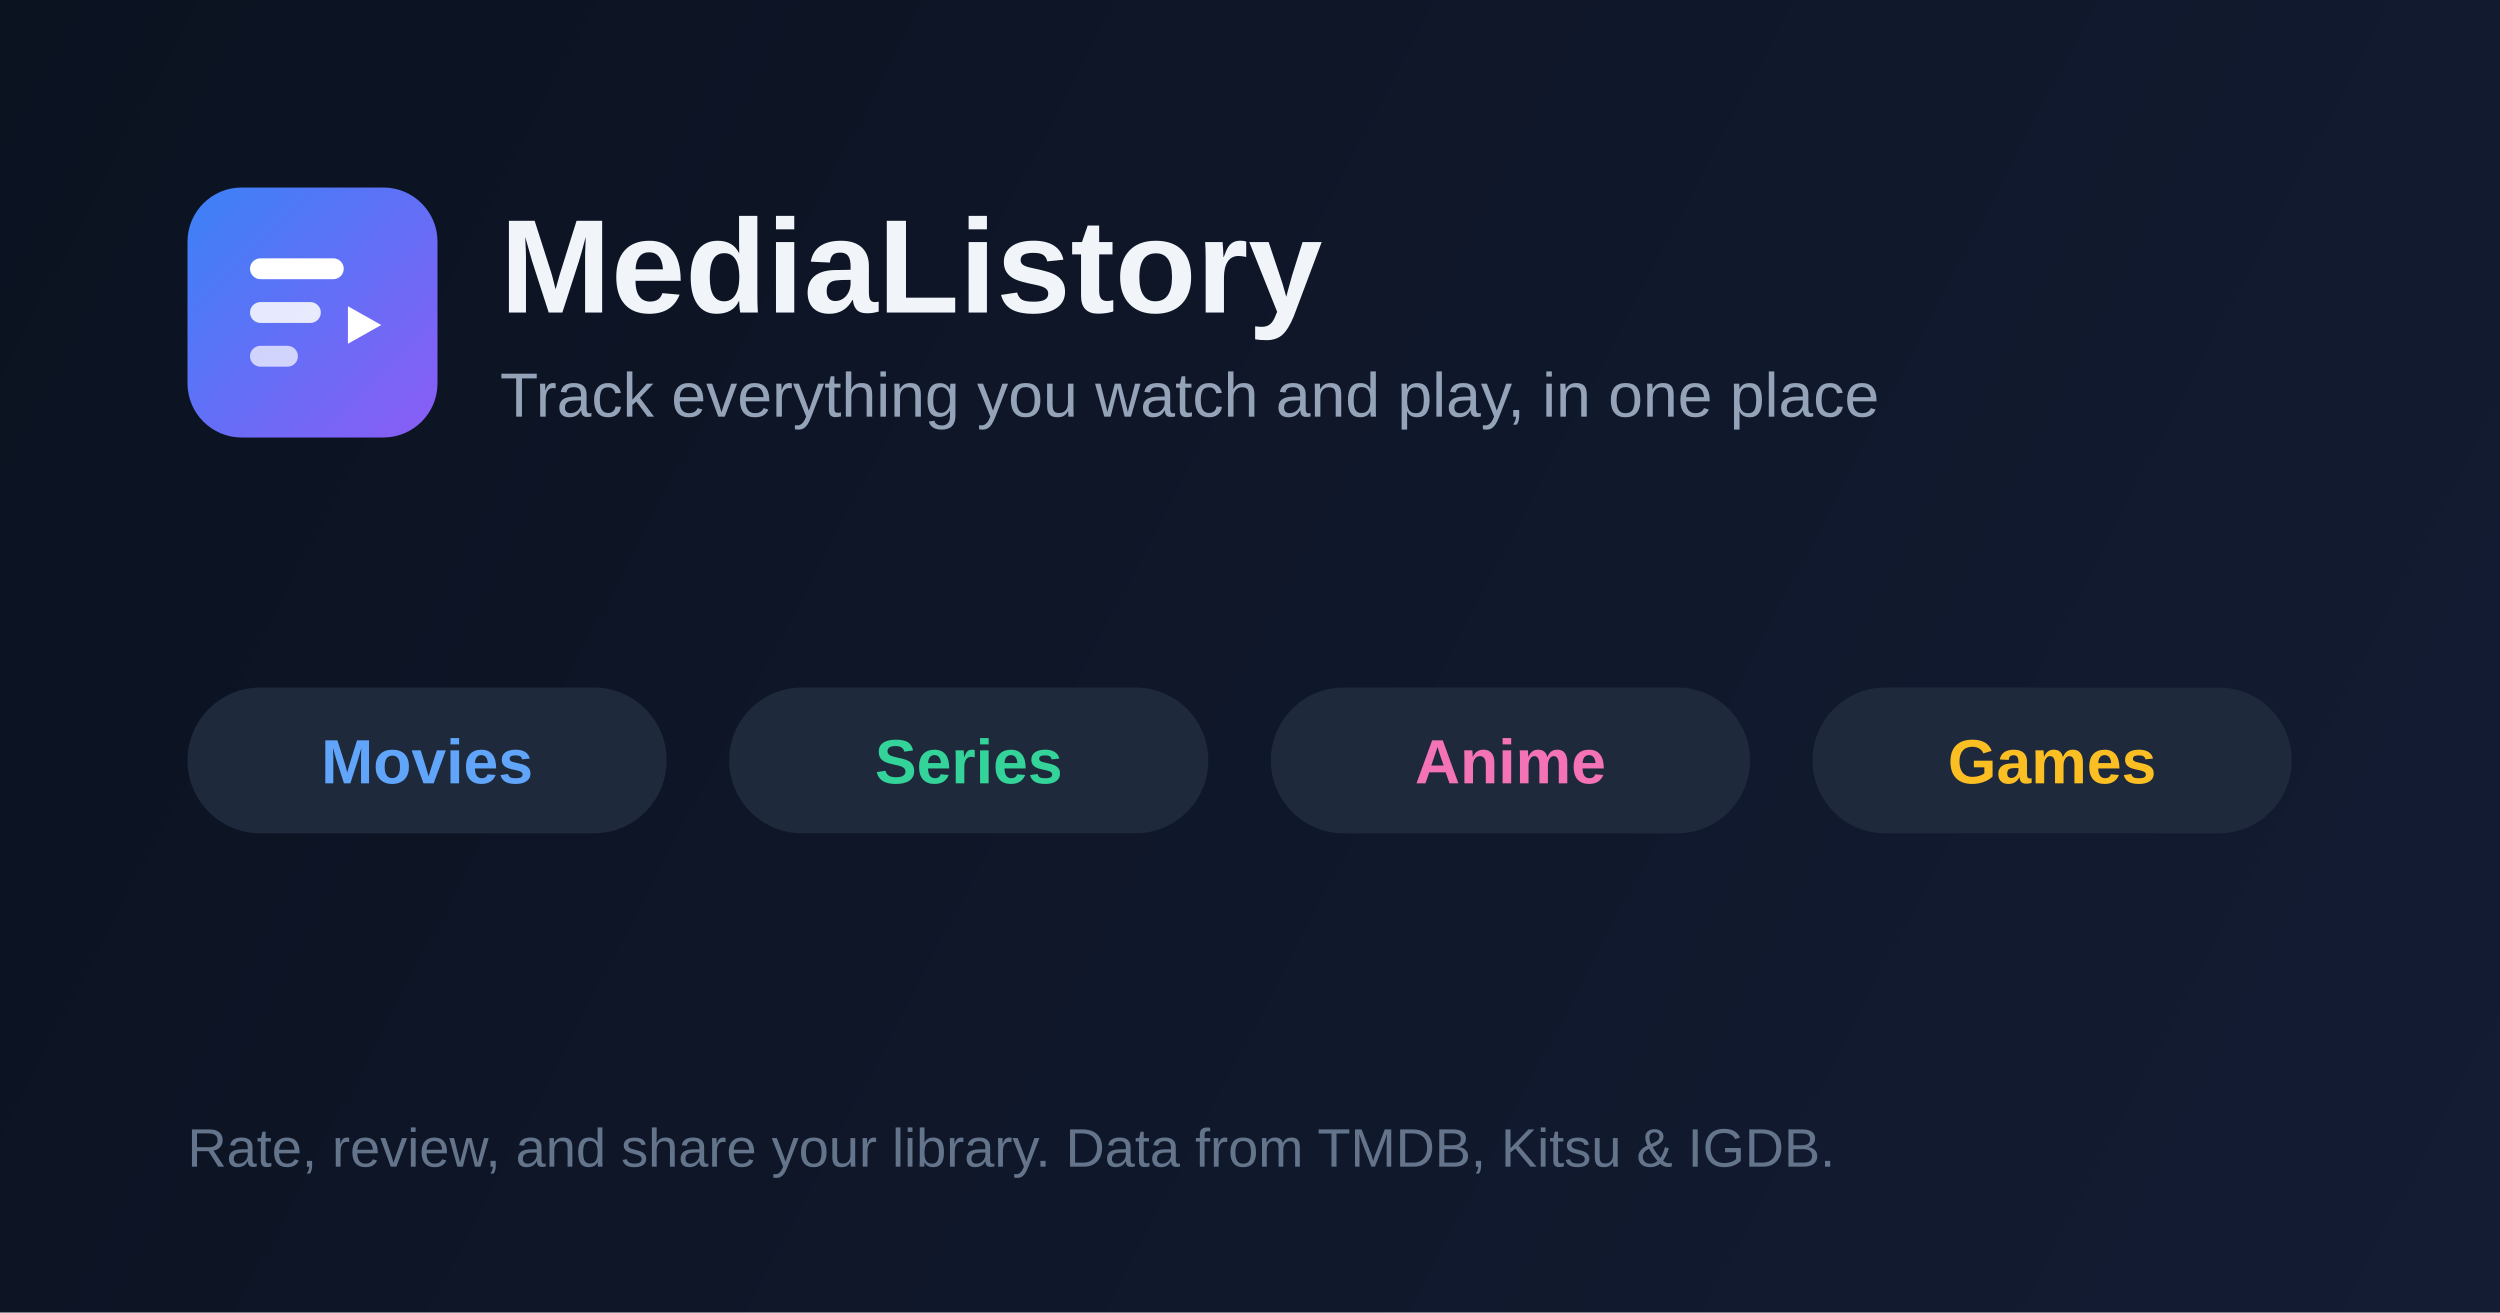
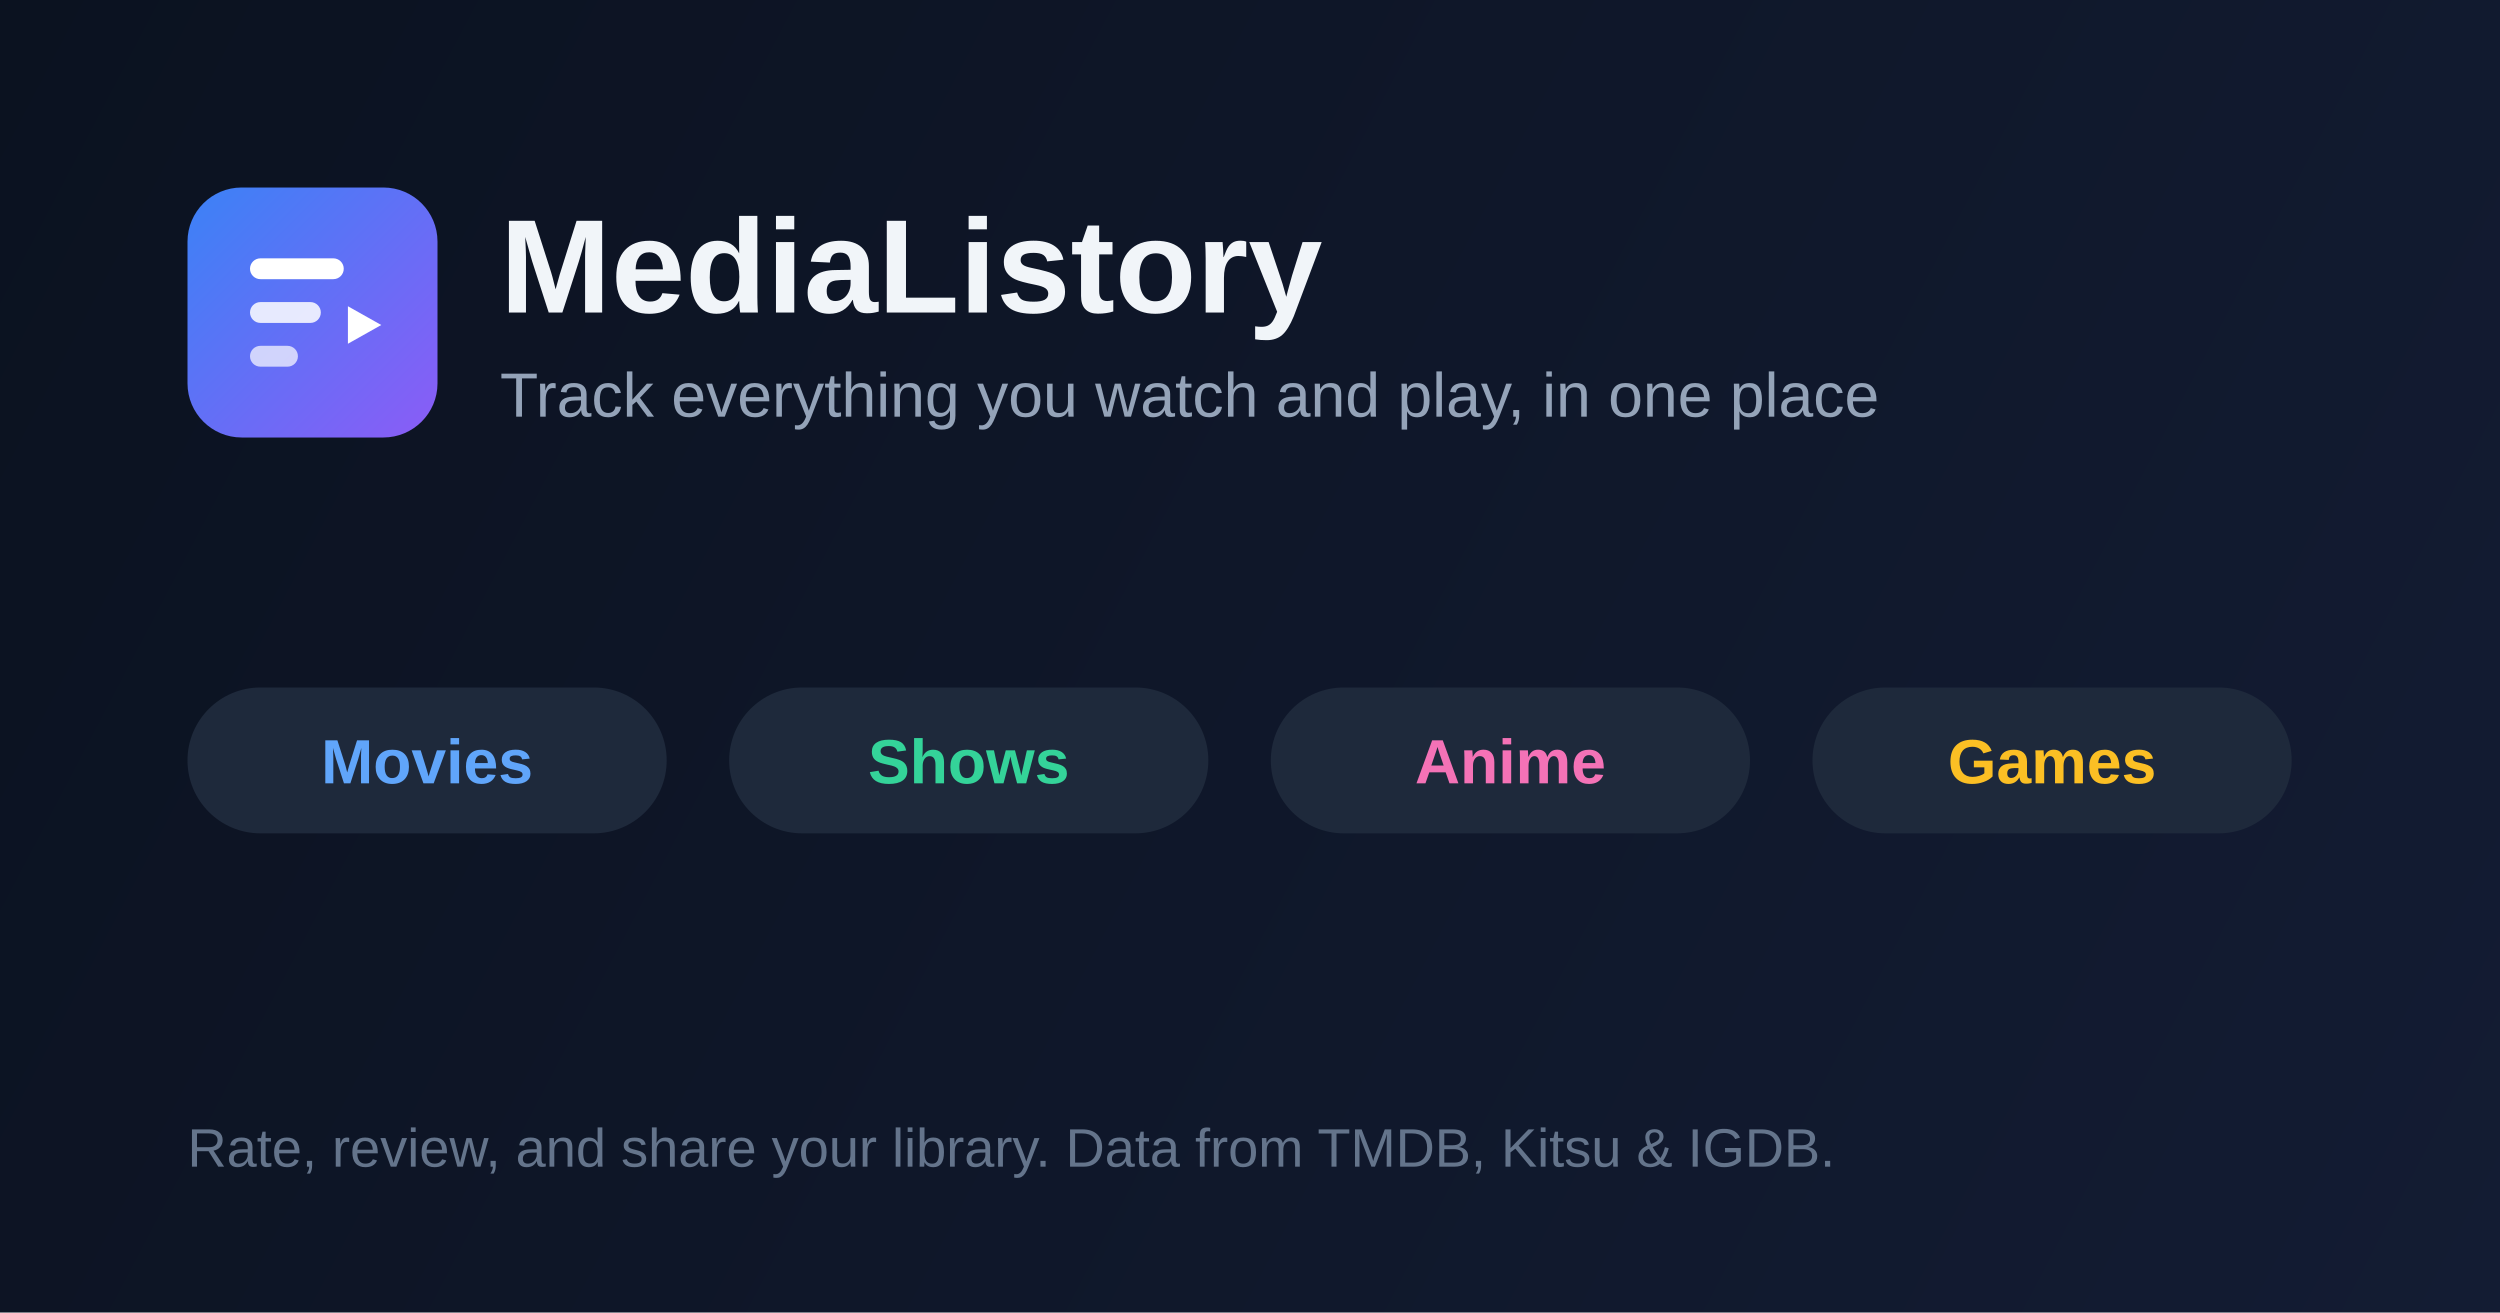
<svg xmlns="http://www.w3.org/2000/svg" viewBox="0 0 1200 630" role="img" aria-label="MediaListory social card">
  <defs>
    <linearGradient id="bg" x1="0" y1="0" x2="1200" y2="630" gradientUnits="userSpaceOnUse">
      <stop offset="0" stop-color="#0b1220" />
      <stop offset="1" stop-color="#131c33" />
    </linearGradient>
    <linearGradient id="mark" x1="0" y1="0" x2="120" y2="120" gradientUnits="userSpaceOnUse">
      <stop offset="0" stop-color="#3b82f6" />
      <stop offset="1" stop-color="#8b5cf6" />
    </linearGradient>
  </defs>
  <rect width="1200" height="630" fill="url(#bg)" />
  <g transform="translate(90 90)">
    <rect width="120" height="120" rx="26" fill="url(#mark)" />
    <rect x="30" y="34" width="45" height="10" rx="5" fill="#fff" />
    <rect x="30" y="55" width="34" height="10" rx="5" fill="#fff" opacity="0.85" />
    <rect x="30" y="76" width="23" height="10" rx="5" fill="#fff" opacity="0.7" />
    <path d="M77 57l16 9-16 9z" fill="#fff" />
  </g>
  <text x="240" y="150" font-family="Segoe UI, Arial, sans-serif" font-size="64" font-weight="700" fill="#f1f5f9">MediaListory</text>
  <text x="240" y="200" font-family="Segoe UI, Arial, sans-serif" font-size="30" font-weight="500" fill="#94a3b8">Track everything you watch and play, in one place</text>
  <g transform="translate(90 330)" font-family="Segoe UI, Arial, sans-serif" font-size="30" font-weight="600">
    <g>
      <rect width="230" height="70" rx="35" fill="#1e293b" />
      <text x="115" y="46" text-anchor="middle" fill="#60a5fa">Movies</text>
    </g>
    <g transform="translate(260 0)">
      <rect width="230" height="70" rx="35" fill="#1e293b" />
-       <text x="115" y="46" text-anchor="middle" fill="#34d399">Series</text>
+       <text x="115" y="46" text-anchor="middle" fill="#34d399">Shows</text>
    </g>
    <g transform="translate(520 0)">
      <rect width="230" height="70" rx="35" fill="#1e293b" />
      <text x="115" y="46" text-anchor="middle" fill="#f472b6">Anime</text>
    </g>
    <g transform="translate(780 0)">
      <rect width="230" height="70" rx="35" fill="#1e293b" />
      <text x="115" y="46" text-anchor="middle" fill="#fbbf24">Games</text>
    </g>
  </g>
  <text x="90" y="560" font-family="Segoe UI, Arial, sans-serif" font-size="26" fill="#64748b">Rate, review, and share your library. Data from TMDB, Kitsu &amp; IGDB.</text>
</svg>
